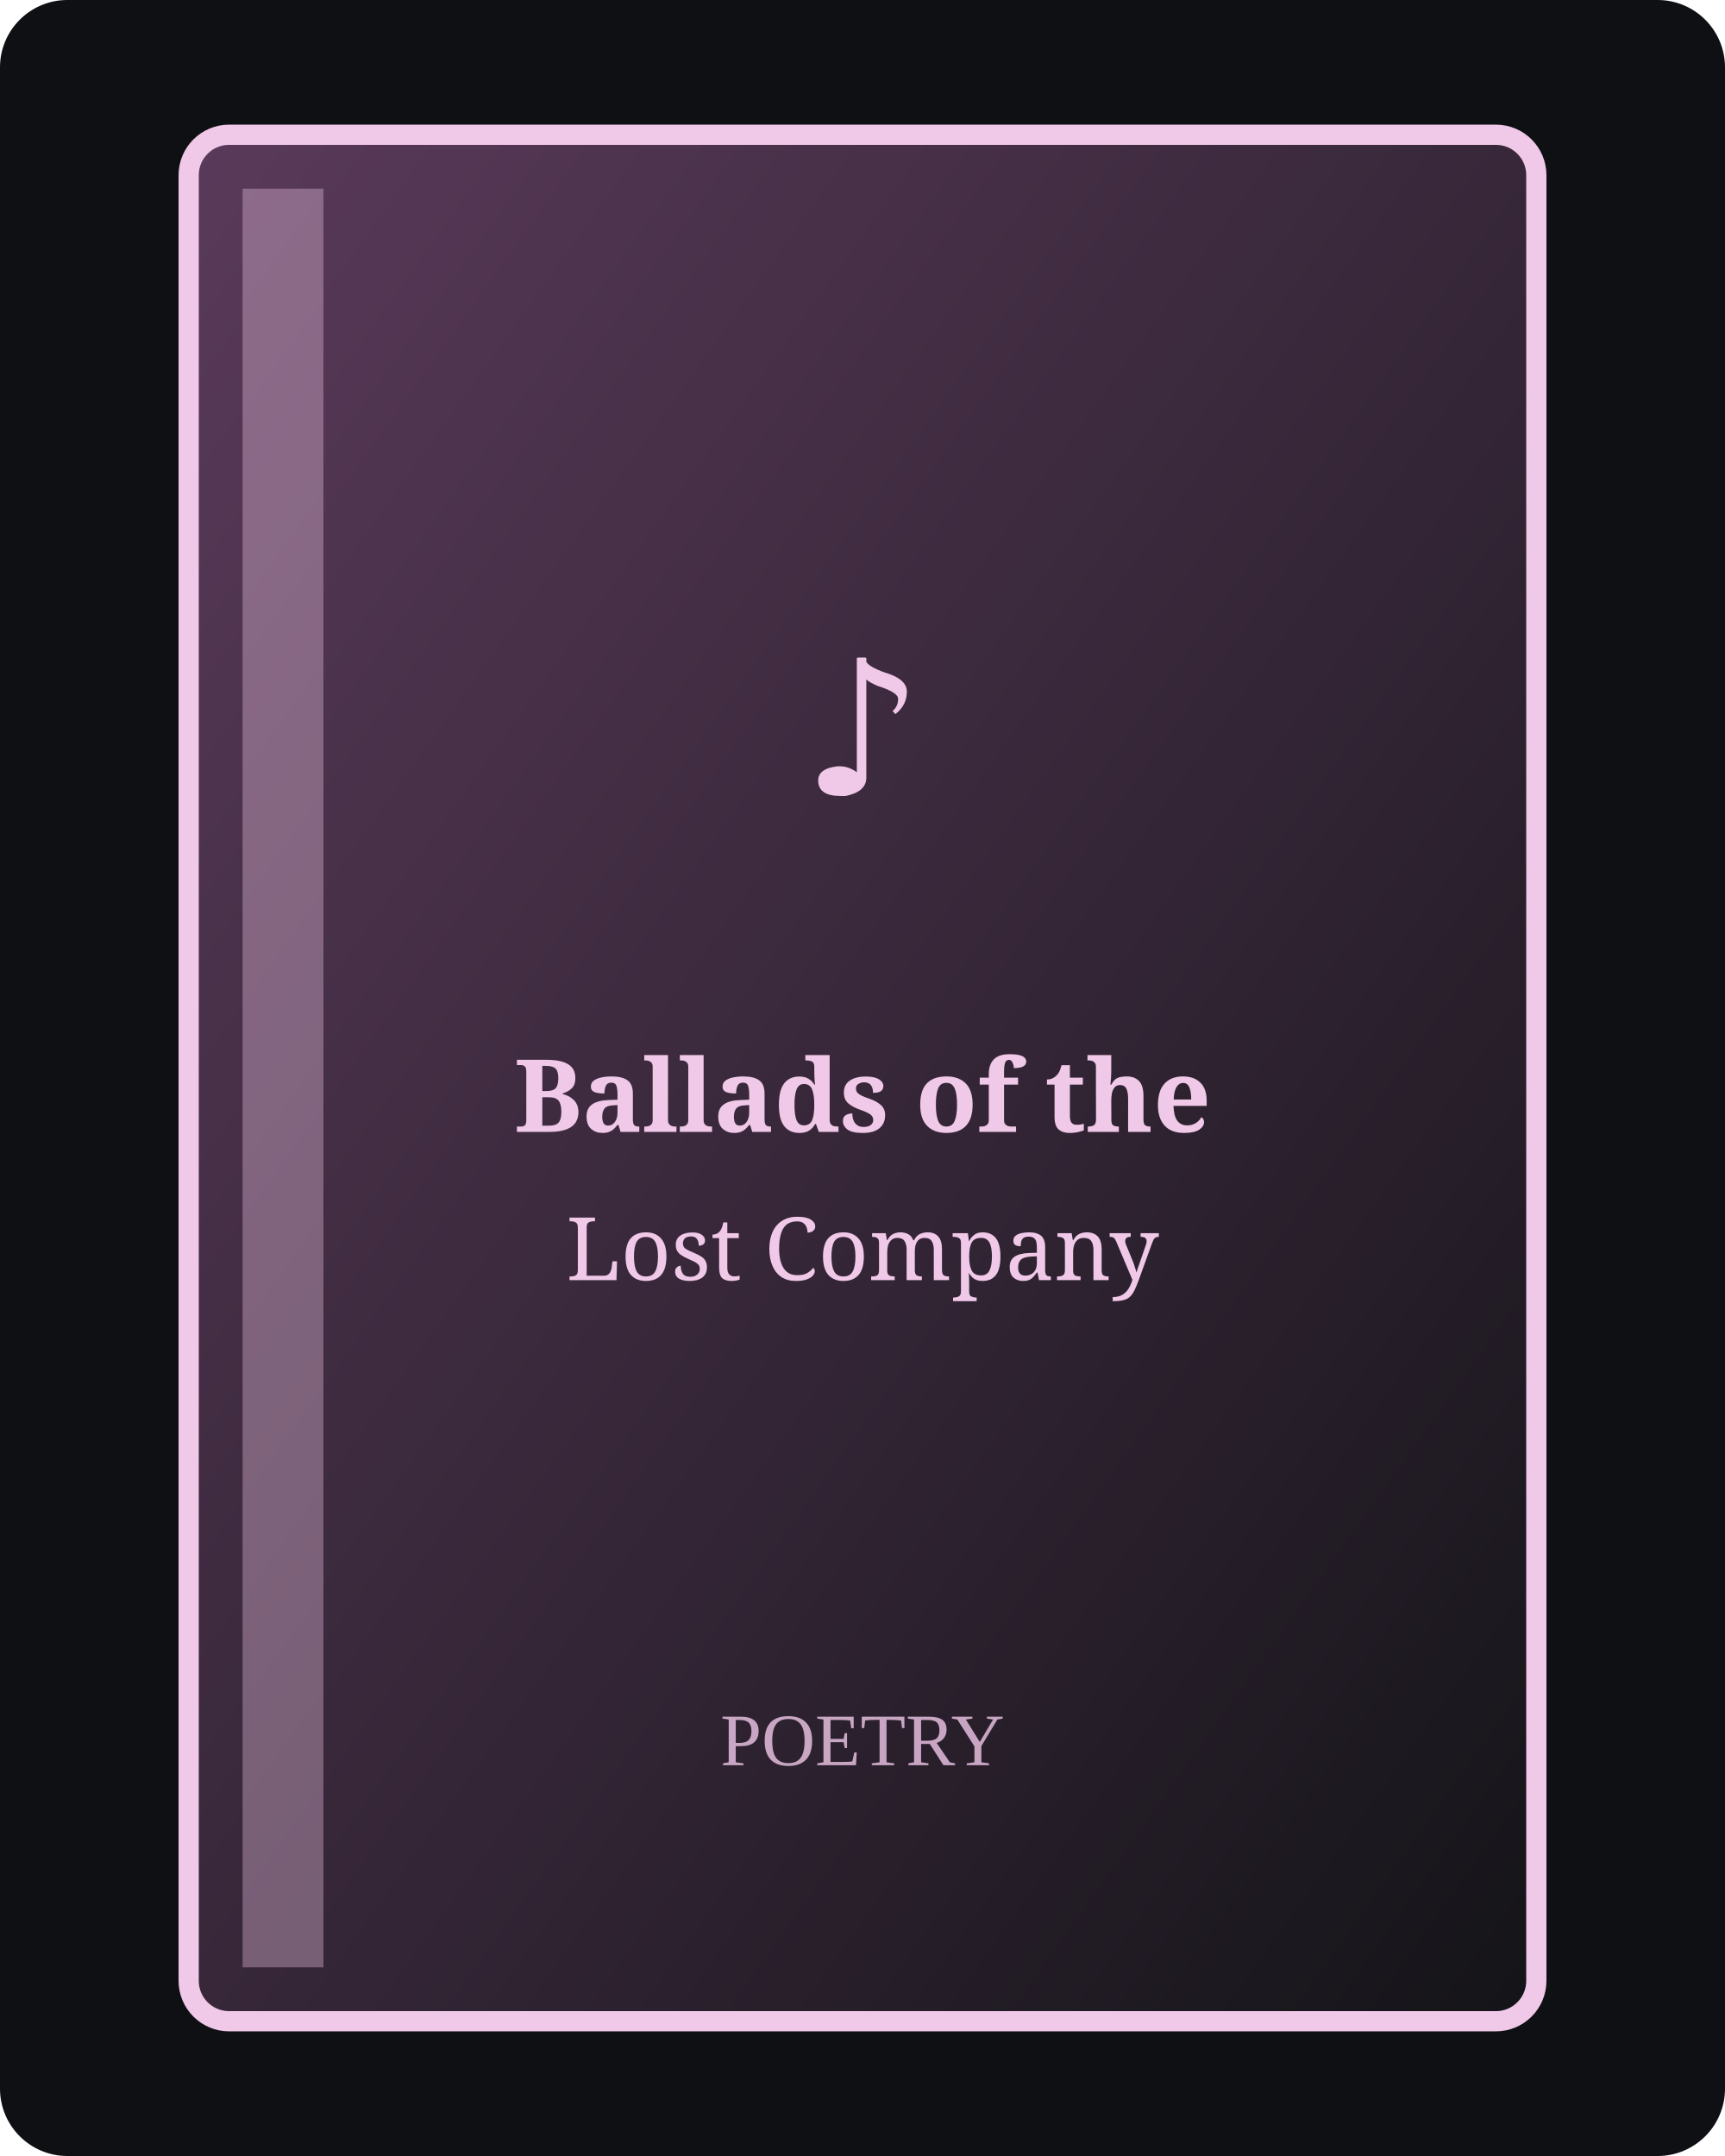
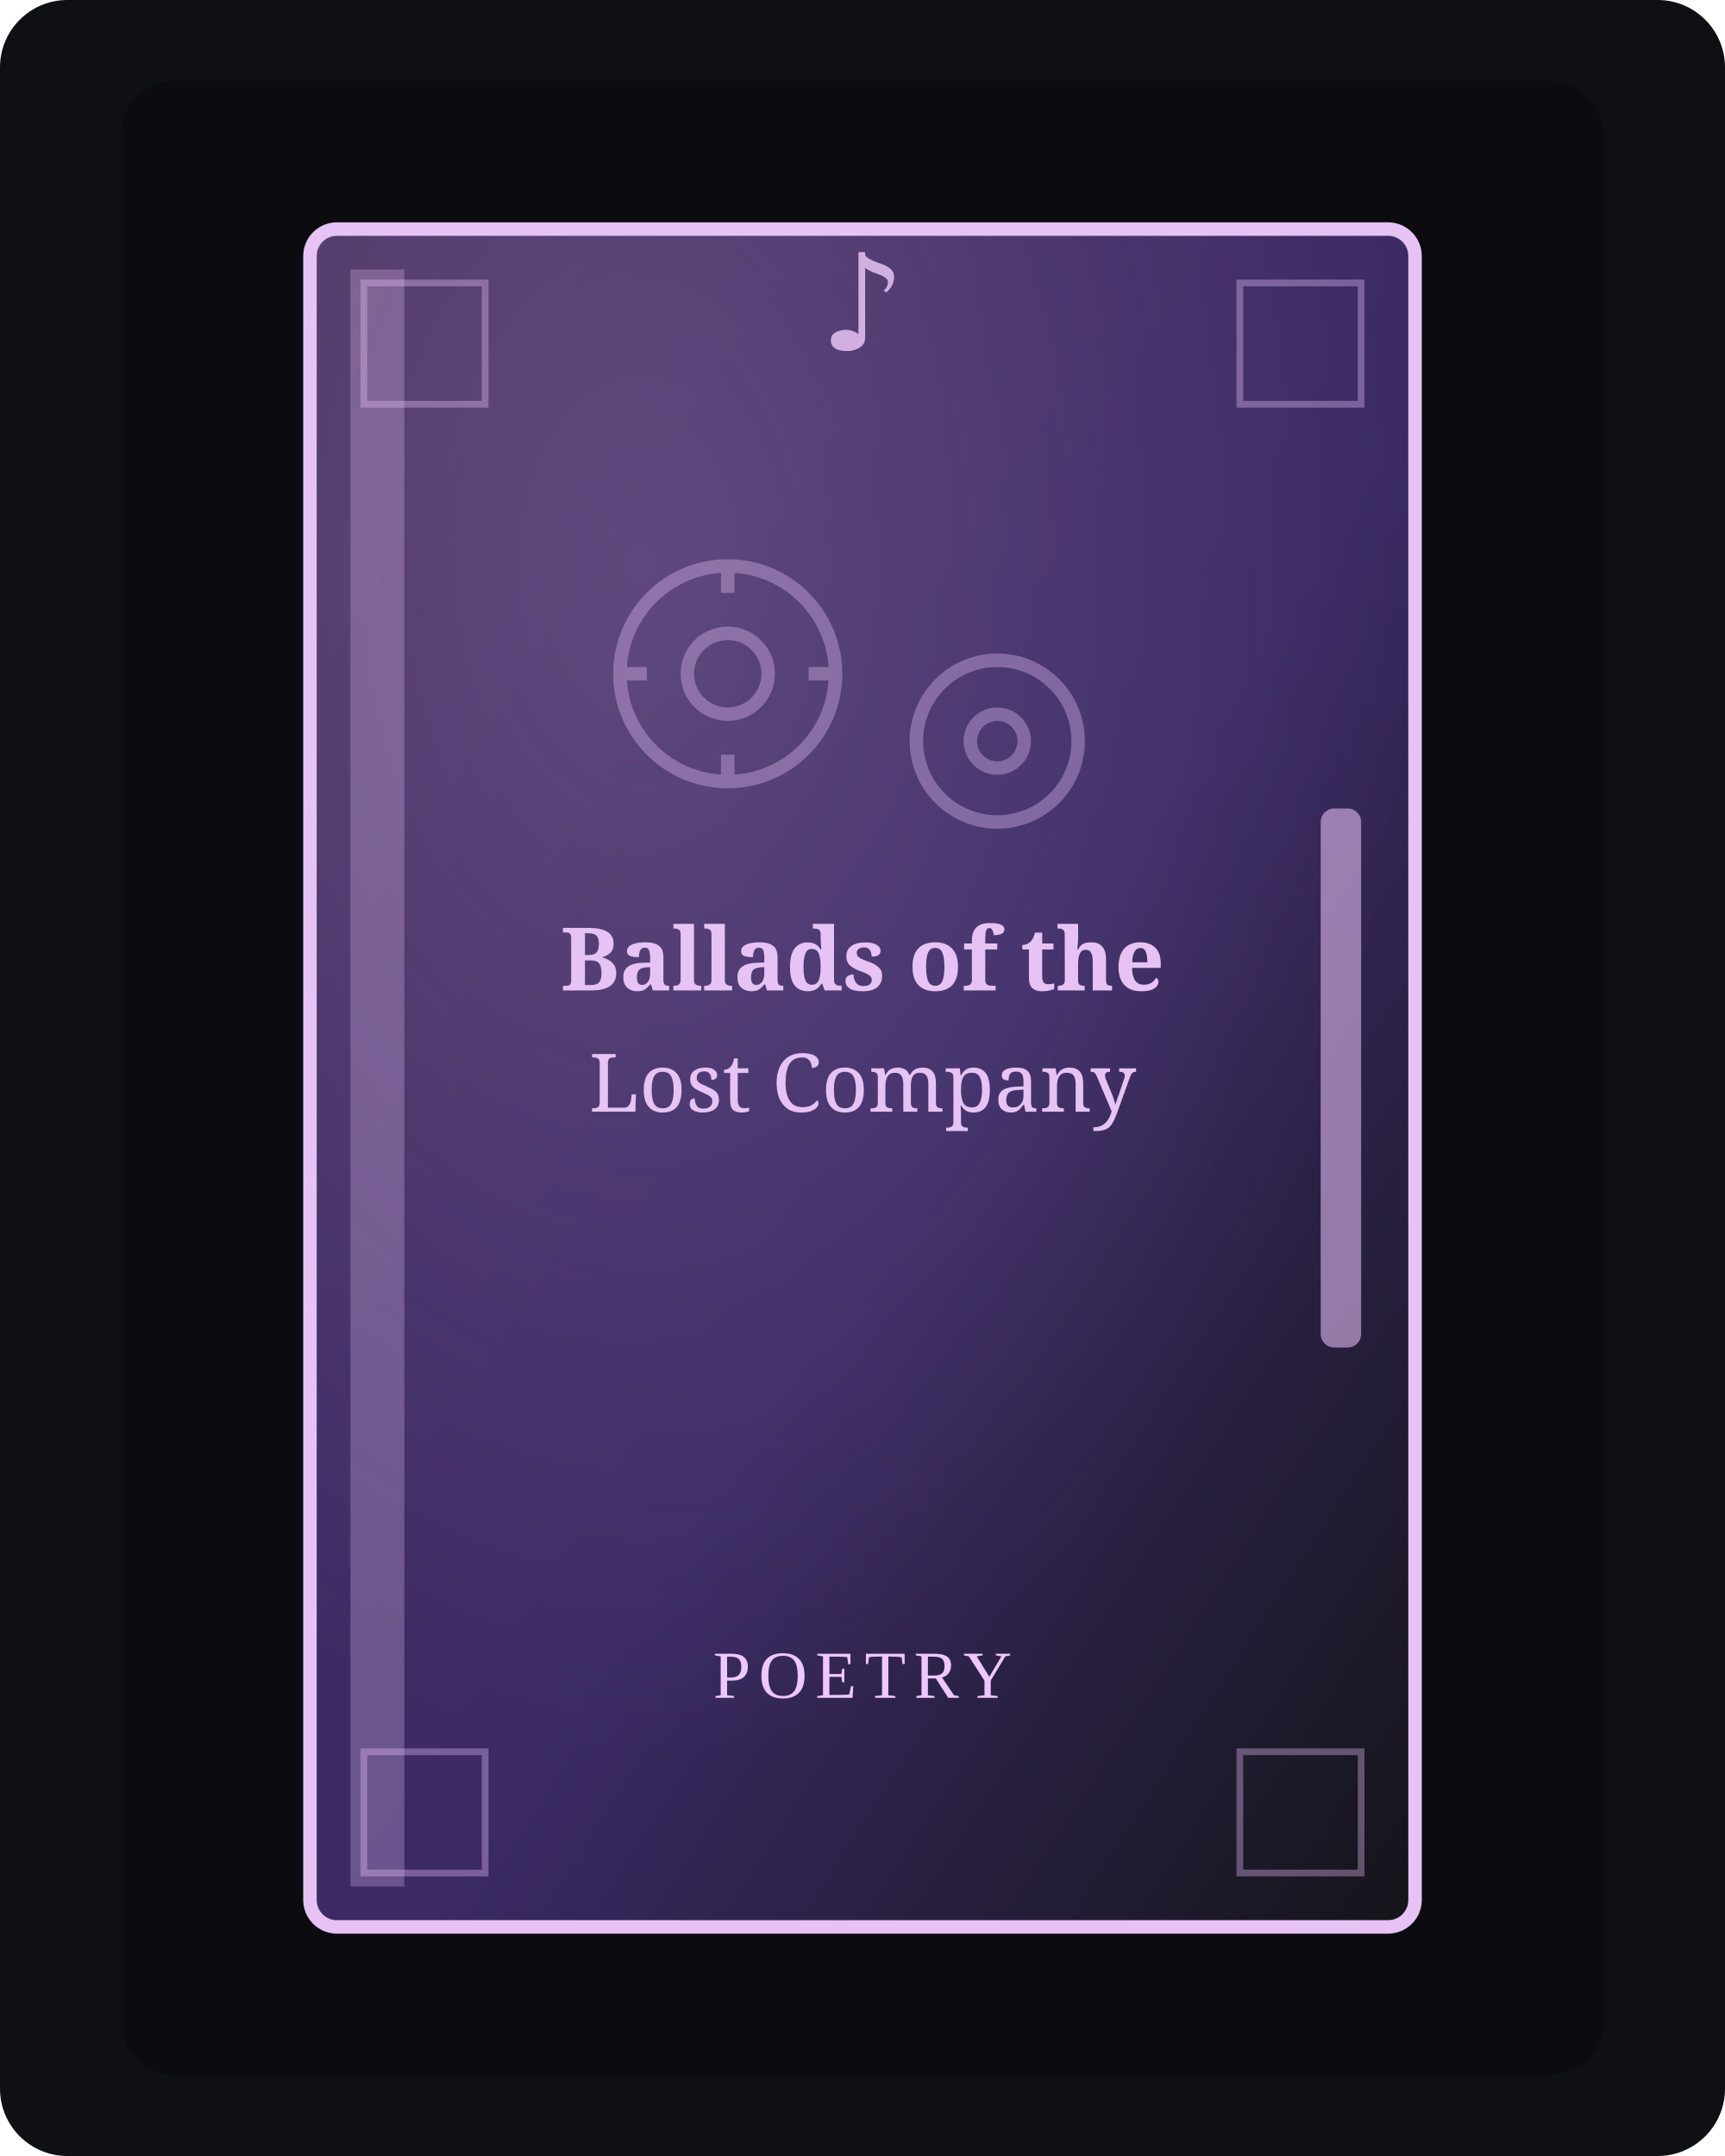
<svg xmlns="http://www.w3.org/2000/svg" width="256" height="320" viewBox="0 0 256 320" role="img" aria-label="Ballads of the Lost Company">
  <defs>
    <linearGradient id="g-ballads-of-the-lost-company" x1="0" y1="0" x2="1" y2="1">
-       <stop offset="0%" stop-color="#5a3a5a" />
+       <stop offset="0%" stop-color="#473061" />
+       <stop offset="55%" stop-color="#3b2a65" />
      <stop offset="100%" stop-color="#141418" />
    </linearGradient>
+     <radialGradient id="shine-ballads-of-the-lost-company" cx="30%" cy="20%" r="70%">
+       <stop offset="0%" stop-color="#e6c3f4" stop-opacity="0.18" />
+       <stop offset="100%" stop-color="#e6c3f4" stop-opacity="0" />
+     </radialGradient>
  </defs>
  <rect width="256" height="320" rx="10" fill="#0f1014" />
-   <rect x="28" y="20" width="200" height="280" rx="6" fill="url(#g-ballads-of-the-lost-company)" stroke="#f0c8e8" stroke-width="3" />
-   <rect x="36" y="28" width="12" height="264" fill="#f0c8e8" opacity="0.35" />
-   <text x="128" y="118" text-anchor="middle" fill="#f0c8e8" font-family="Georgia, serif" font-size="28">♪</text>
-   <text x="128" y="168" text-anchor="middle" fill="#f0c8e8" font-family="Georgia, serif" font-size="15" font-weight="700">Ballads of the</text>
-   <text x="128" y="190" text-anchor="middle" fill="#f0c8e8" font-family="Georgia, serif" font-size="13">Lost Company</text>
-   <text x="128" y="262" text-anchor="middle" fill="#f0c8e8" font-size="11" opacity="0.8">POETRY</text>
+   <rect x="18" y="12" width="220" height="296" rx="8" fill="#090a0d" opacity="0.55" />
+   <rect x="46" y="34" width="164" height="252" rx="4" fill="url(#g-ballads-of-the-lost-company)" stroke="#e6c3f4" stroke-width="2" />
+   <rect x="52" y="40" width="8" height="240" fill="#e6c3f4" opacity="0.28" />
+   <rect x="196" y="120" width="6" height="80" rx="2" fill="#eec7fe" opacity="0.55" />
+   <rect x="46" y="34" width="164" height="252" rx="6" fill="url(#shine-ballads-of-the-lost-company)" pointer-events="none" />
+   <g transform="translate(0,2)">
+     <g opacity="0.34" fill="none" stroke="#eec7fe" stroke-width="2">
+       <circle cx="108" cy="98" r="16" />
+       <circle cx="108" cy="98" r="6" />
+       <circle cx="148" cy="108" r="12" />
+       <circle cx="148" cy="108" r="4" />
+       <path d="M108 82 L108 86 M108 110 L108 114 M92 98 L96 98 M120 98 L124 98" />
+     </g>
+   </g>
+   <rect x="54" y="42" width="18" height="18" fill="none" stroke="#eec7fe" opacity="0.35" />
+   <rect x="184" y="42" width="18" height="18" fill="none" stroke="#eec7fe" opacity="0.35" />
+   <rect x="54" y="260" width="18" height="18" fill="none" stroke="#eec7fe" opacity="0.35" />
+   <rect x="184" y="260" width="18" height="18" fill="none" stroke="#eec7fe" opacity="0.35" />
+   <text x="128" y="147" text-anchor="middle" fill="#e6c3f4" font-family="Georgia, serif" font-size="13" font-weight="700">Ballads of the</text>
+   <text x="128" y="165" text-anchor="middle" fill="#e6c3f4" font-family="Georgia, serif" font-size="12">Lost Company</text>
+   <text x="128" y="183" text-anchor="middle" fill="#e6c3f4" font-family="Georgia, serif" font-size="11" />
+   <text x="128" y="252" text-anchor="middle" fill="#eec7fe" font-size="10" letter-spacing="1.2">POETRY</text>
+   <text x="128" y="52" text-anchor="middle" fill="#e6c3f4" font-family="Georgia, serif" font-size="20" opacity="0.85">♪</text>
</svg>
